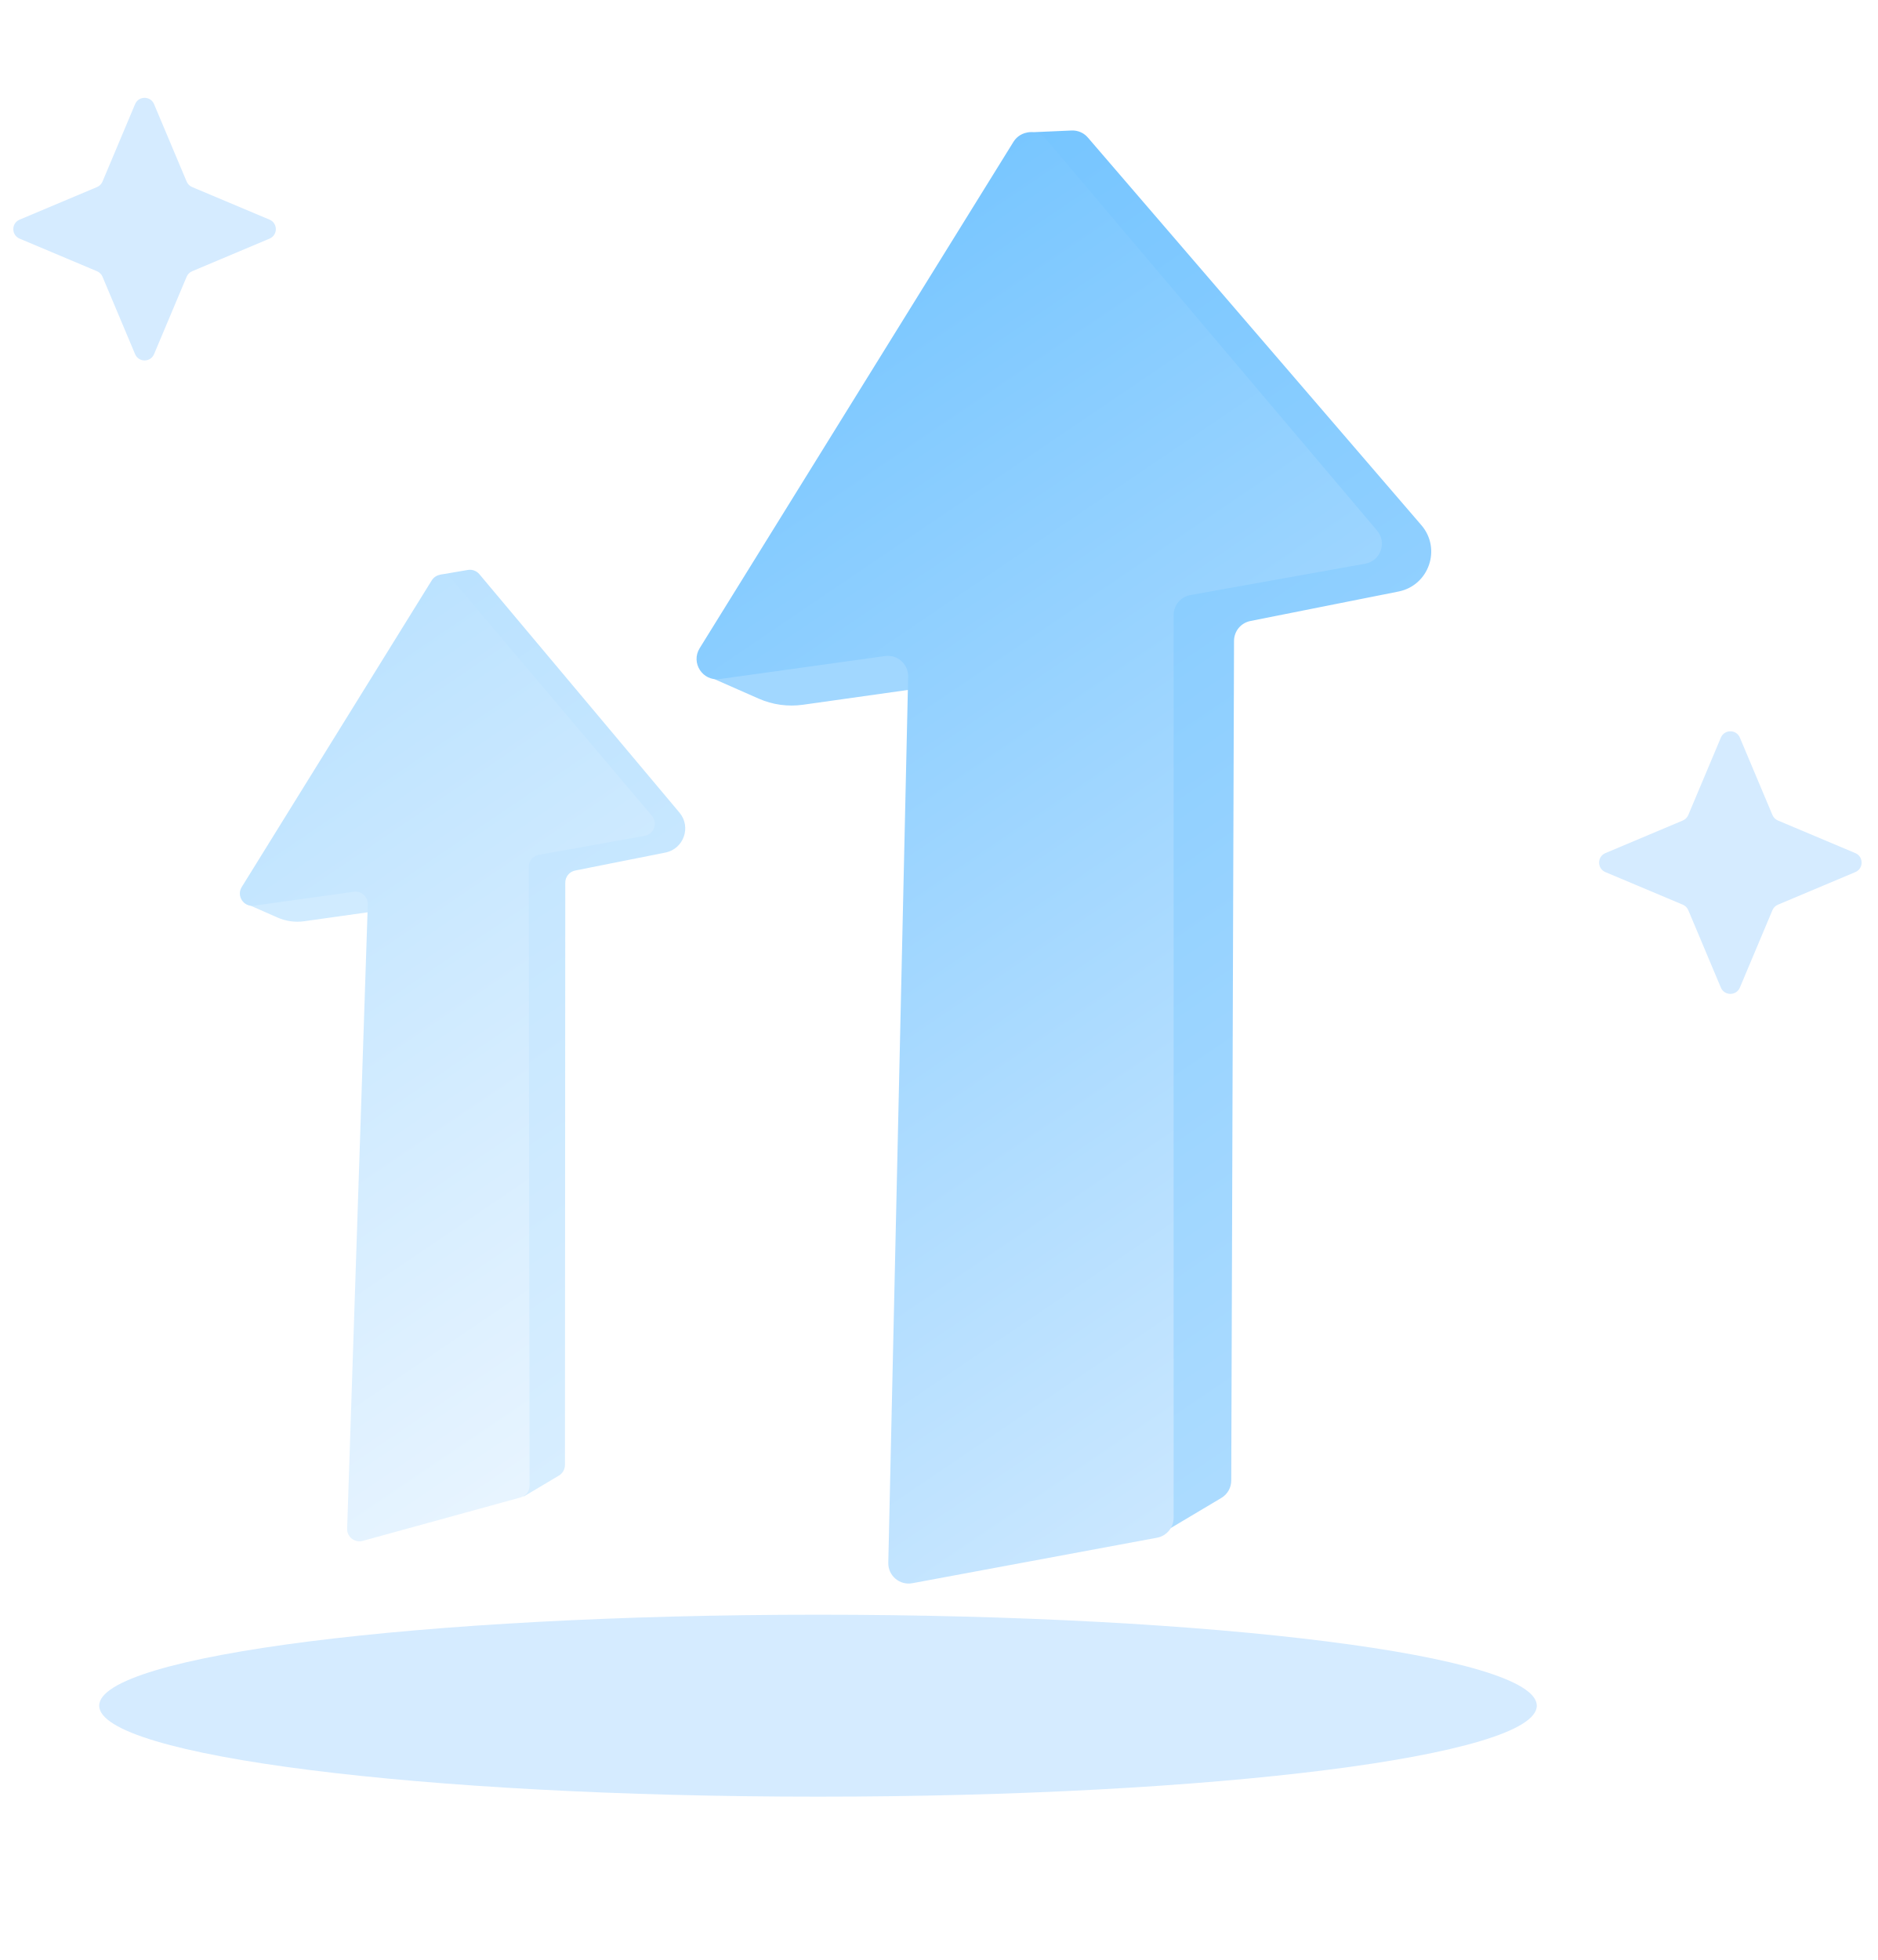
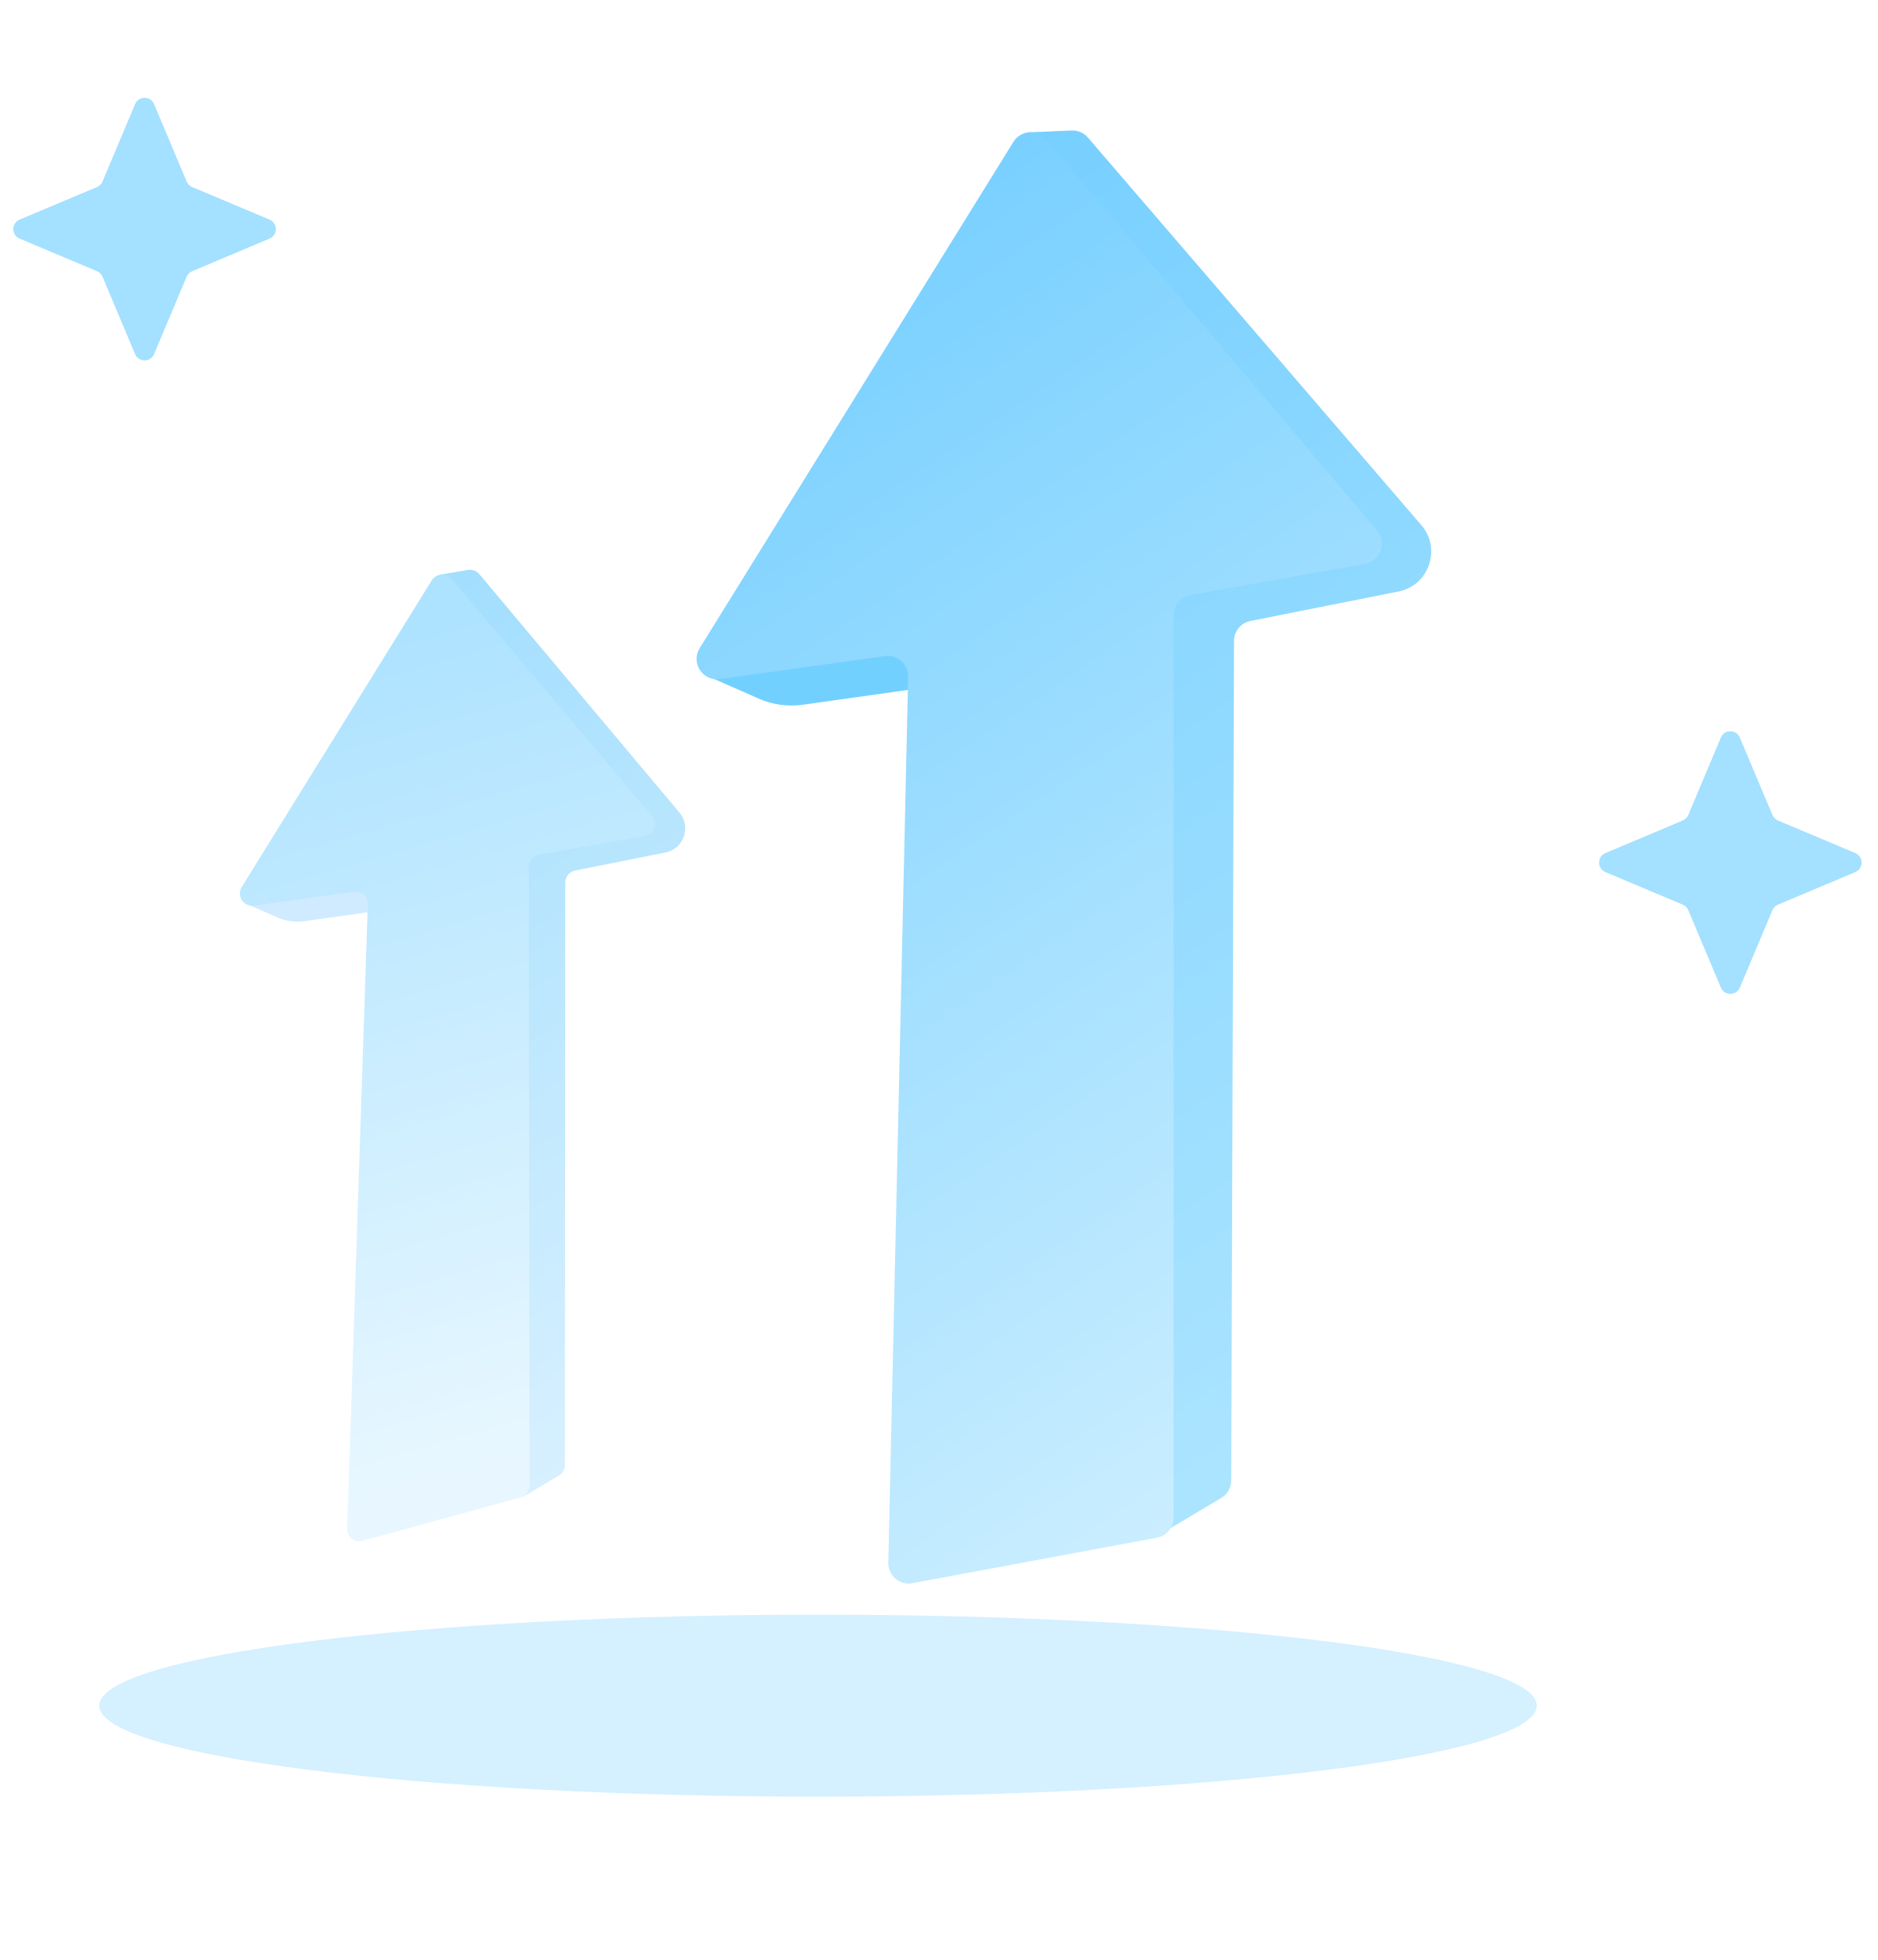
<svg xmlns="http://www.w3.org/2000/svg" width="92" height="96" viewBox="0 0 92 96" fill="none">
-   <ellipse cx="40.075" cy="83.544" rx="35.215" ry="4.456" fill="#D5EBFF" />
-   <path d="M52.498 6.392L50.335 6.487L67.139 25.863C67.641 26.441 67.329 27.346 66.577 27.492L57.784 29.194C57.316 29.284 56.978 29.694 56.978 30.171L56.978 75.069L59.835 73.369C60.136 73.19 60.32 72.867 60.321 72.517L60.457 31.39C60.458 30.916 60.793 30.51 61.258 30.417L68.515 28.973C70.01 28.675 70.629 26.877 69.635 25.722L53.296 6.737C53.097 6.505 52.803 6.378 52.498 6.392Z" fill="url(#paint0_linear_3364_6811)" />
-   <path d="M44.663 31.898L34.625 33.098L37.175 34.221C37.853 34.519 38.6 34.622 39.334 34.519L44.642 33.771L44.663 31.898Z" fill="#A1D7FF" />
-   <path d="M49.651 6.947L34.277 31.75C33.833 32.467 34.425 33.377 35.26 33.26L43.359 32.133C43.967 32.049 44.505 32.528 44.492 33.141L43.519 76.544C43.505 77.176 44.075 77.661 44.696 77.545L56.685 75.317C57.156 75.229 57.498 74.818 57.498 74.338L57.498 30.125C57.498 29.643 57.843 29.23 58.318 29.145L66.882 27.61C67.637 27.475 67.962 26.573 67.466 25.988L51.257 6.828C50.821 6.312 50.008 6.372 49.651 6.947Z" fill="url(#paint1_linear_3364_6811)" />
-   <g opacity="0.5">
-     <path d="M22.921 27.916L21.533 28.153L31.737 39.88C32.041 40.23 31.852 40.779 31.397 40.867L26.076 41.897C25.792 41.952 25.587 42.201 25.588 42.49L25.655 73.301L27.384 72.272C27.566 72.163 27.678 71.967 27.678 71.755L27.694 43.228C27.695 42.941 27.898 42.694 28.179 42.638L32.6 41.758C33.499 41.579 33.877 40.502 33.288 39.801L23.484 28.122C23.346 27.959 23.132 27.88 22.921 27.916Z" fill="url(#paint2_linear_3364_6811)" />
-     <path d="M18.131 43.535L12.054 44.262L13.597 44.941C14.008 45.122 14.46 45.184 14.905 45.122L18.119 44.669L18.131 43.535Z" fill="#A1D7FF" />
-     <path d="M21.151 28.428L11.843 43.446C11.574 43.879 11.932 44.43 12.438 44.36L17.334 43.678C17.704 43.627 18.032 43.922 18.019 44.295L17.007 74.871C16.993 75.277 17.377 75.58 17.769 75.472L25.503 73.345C25.765 73.273 25.946 73.034 25.945 72.763L25.903 42.462C25.902 42.17 26.111 41.92 26.399 41.868L31.584 40.939C32.041 40.857 32.237 40.311 31.937 39.957L22.123 28.357C21.859 28.044 21.367 28.08 21.151 28.428Z" fill="url(#paint3_linear_3364_6811)" />
+   <g id="Frame">
+     <ellipse id="Ellipse 98" cx="40.075" cy="83.543" rx="35.215" ry="4.456" fill="#D5F0FF" />
+     <g id="Group 20787">
+       <g id="Group 20786">
+         <path id="Vector 29" d="M52.498 6.391L50.334 6.486L67.139 25.862C67.641 26.44 67.329 27.345 66.577 27.491L57.784 29.193C57.316 29.283 56.978 29.693 56.978 30.17L56.978 75.068L59.835 73.368C60.135 73.189 60.32 72.866 60.321 72.516L60.456 31.389C60.458 30.916 60.793 30.509 61.257 30.416L68.515 28.972C70.01 28.674 70.629 26.876 69.635 25.721L53.296 6.736C53.097 6.505 52.803 6.377 52.498 6.391Z" fill="url(#paint0_linear_21_2790)" />
+         <path id="Vector 30" d="M44.662 31.897L34.625 33.097L37.174 34.219C37.852 34.518 38.6 34.621 39.333 34.518L44.642 33.77L44.662 31.897Z" fill="#72D0FF" />
+         <path id="Vector 28" d="M49.651 6.946L34.276 31.75C33.832 32.466 34.425 33.376 35.26 33.26L43.359 32.133C43.967 32.048 44.505 32.528 44.491 33.141L43.519 76.544C43.505 77.175 44.075 77.66 44.696 77.544L56.685 75.316C57.156 75.228 57.498 74.817 57.498 74.338L57.498 30.124C57.498 29.642 57.843 29.23 58.318 29.145L66.882 27.61C67.637 27.474 67.961 26.573 67.466 25.987L51.257 6.828C50.82 6.312 50.007 6.372 49.651 6.946Z" fill="url(#paint1_linear_21_2790)" />
+       </g>
+       <g id="Group 20785" opacity="0.5">
+         <path id="Vector 34" d="M22.921 27.915L21.533 28.152L31.737 39.879C32.041 40.229 31.852 40.778 31.397 40.866L26.076 41.896C25.792 41.951 25.587 42.2 25.588 42.489L25.655 73.3L27.384 72.271C27.566 72.163 27.678 71.966 27.678 71.754L27.694 43.227C27.694 42.94 27.897 42.693 28.179 42.637L32.6 41.757C33.499 41.578 33.877 40.501 33.288 39.8L23.484 28.122C23.346 27.958 23.132 27.879 22.921 27.915Z" fill="url(#paint2_linear_21_2790)" />
+         <path id="Vector 35" d="M18.131 43.534L12.054 44.261L13.597 44.94C14.008 45.121 14.46 45.184 14.905 45.121L18.118 44.668L18.131 43.534Z" fill="#A1D7FF" />
+         <path id="Vector 36" d="M21.151 28.427L11.843 43.445C11.574 43.879 11.932 44.429 12.438 44.359L17.334 43.678C17.704 43.626 18.032 43.921 18.019 44.294L17.007 74.87C16.993 75.276 17.377 75.579 17.769 75.471L25.503 73.344C25.765 73.272 25.946 73.034 25.945 72.762L25.903 42.461C25.902 42.169 26.111 41.919 26.399 41.867L31.584 40.938C32.041 40.856 32.237 40.31 31.937 39.956L22.123 28.356C21.859 28.043 21.367 28.079 21.151 28.427Z" fill="url(#paint3_linear_21_2790)" />
+       </g>
+     </g>
+     <path id="Star 1" d="M6.618 5.1C6.791 4.688 7.375 4.688 7.548 5.1L9.144 8.892C9.196 9.013 9.292 9.11 9.414 9.161L13.205 10.757C13.617 10.931 13.617 11.514 13.205 11.687L9.414 13.284C9.292 13.335 9.196 13.431 9.144 13.553L7.548 17.344C7.375 17.756 6.791 17.756 6.618 17.344L5.022 13.553C4.971 13.431 4.874 13.335 4.753 13.284L0.961 11.687C0.549 11.514 0.549 10.931 0.961 10.757L4.753 9.161C4.874 9.11 4.971 9.013 5.022 8.892L6.618 5.1Z" fill="#A4E0FF" />
+     <path id="Star 2" d="M84.308 36.127C84.482 35.715 85.065 35.715 85.239 36.127L86.835 39.918C86.886 40.039 86.983 40.136 87.104 40.187L90.896 41.784C91.307 41.957 91.307 42.54 90.896 42.714L87.104 44.31C86.983 44.361 86.886 44.458 86.835 44.579L85.239 48.371C85.065 48.782 84.482 48.782 84.308 48.371L82.712 44.579C82.661 44.458 82.564 44.361 82.443 44.31L78.651 42.714C78.24 42.54 78.24 41.957 78.651 41.784L82.443 40.187C82.564 40.136 82.661 40.039 82.712 39.918L84.308 36.127Z" fill="#A4E0FF" />
  </g>
-   <path d="M6.618 5.101C6.791 4.689 7.375 4.689 7.548 5.101L9.144 8.893C9.196 9.014 9.292 9.111 9.414 9.162L13.205 10.758C13.617 10.931 13.617 11.515 13.205 11.688L9.414 13.285C9.292 13.336 9.196 13.432 9.144 13.554L7.548 17.345C7.375 17.757 6.791 17.757 6.618 17.345L5.022 13.554C4.971 13.432 4.874 13.336 4.753 13.285L0.961 11.688C0.549 11.515 0.549 10.931 0.961 10.758L4.753 9.162C4.874 9.111 4.971 9.014 5.022 8.893L6.618 5.101Z" fill="#D5EBFF" />
-   <path d="M84.308 36.127C84.482 35.716 85.065 35.716 85.239 36.127L86.835 39.919C86.886 40.041 86.983 40.137 87.104 40.188L90.896 41.785C91.307 41.958 91.307 42.541 90.896 42.715L87.104 44.311C86.983 44.362 86.886 44.459 86.835 44.58L85.239 48.372C85.065 48.783 84.482 48.783 84.308 48.372L82.712 44.58C82.661 44.459 82.564 44.362 82.443 44.311L78.651 42.715C78.24 42.541 78.24 41.958 78.651 41.785L82.443 40.188C82.564 40.137 82.661 40.041 82.712 39.919L84.308 36.127Z" fill="#D5EBFF" />
  <defs>
-     <linearGradient id="paint0_linear_3364_6811" x1="37.432" y1="14.537" x2="74.64" y2="69.446" gradientUnits="userSpaceOnUse">
-       <stop stop-color="#76C5FF" />
-       <stop offset="1" stop-color="#B0DDFF" />
+     <linearGradient id="paint0_linear_21_2790" x1="37.432" y1="14.536" x2="74.64" y2="69.445" gradientUnits="userSpaceOnUse">
+       <stop stop-color="#76CFFF" />
+       <stop offset="1" stop-color="#B0E6FF" />
    </linearGradient>
-     <linearGradient id="paint1_linear_3364_6811" x1="30.176" y1="19.399" x2="67.373" y2="74.292" gradientUnits="userSpaceOnUse">
-       <stop stop-color="#78C6FF" />
-       <stop offset="1" stop-color="#D1EAFF" />
+     <linearGradient id="paint1_linear_21_2790" x1="30.176" y1="19.398" x2="67.373" y2="74.291" gradientUnits="userSpaceOnUse">
+       <stop stop-color="#78D0FF" />
+       <stop offset="1" stop-color="#D1F0FF" />
    </linearGradient>
-     <linearGradient id="paint2_linear_3364_6811" x1="13.752" y1="33.023" x2="36.28" y2="66.268" gradientUnits="userSpaceOnUse">
-       <stop stop-color="#76C5FF" />
-       <stop offset="1" stop-color="#B0DDFF" />
+     <linearGradient id="paint2_linear_21_2790" x1="13.752" y1="33.022" x2="36.28" y2="66.267" gradientUnits="userSpaceOnUse">
+       <stop stop-color="#43BDFD" />
+       <stop offset="1" stop-color="#B0E1FF" />
    </linearGradient>
-     <linearGradient id="paint3_linear_3364_6811" x1="9.36" y1="35.966" x2="31.881" y2="69.201" gradientUnits="userSpaceOnUse">
-       <stop stop-color="#78C6FF" />
-       <stop offset="1" stop-color="#D1EAFF" />
+     <linearGradient id="paint3_linear_21_2790" x1="20.874" y1="31.107" x2="31.881" y2="69.2" gradientUnits="userSpaceOnUse">
+       <stop stop-color="#5EC7FF" />
+       <stop offset="1" stop-color="#D1F0FF" />
    </linearGradient>
  </defs>
</svg>
